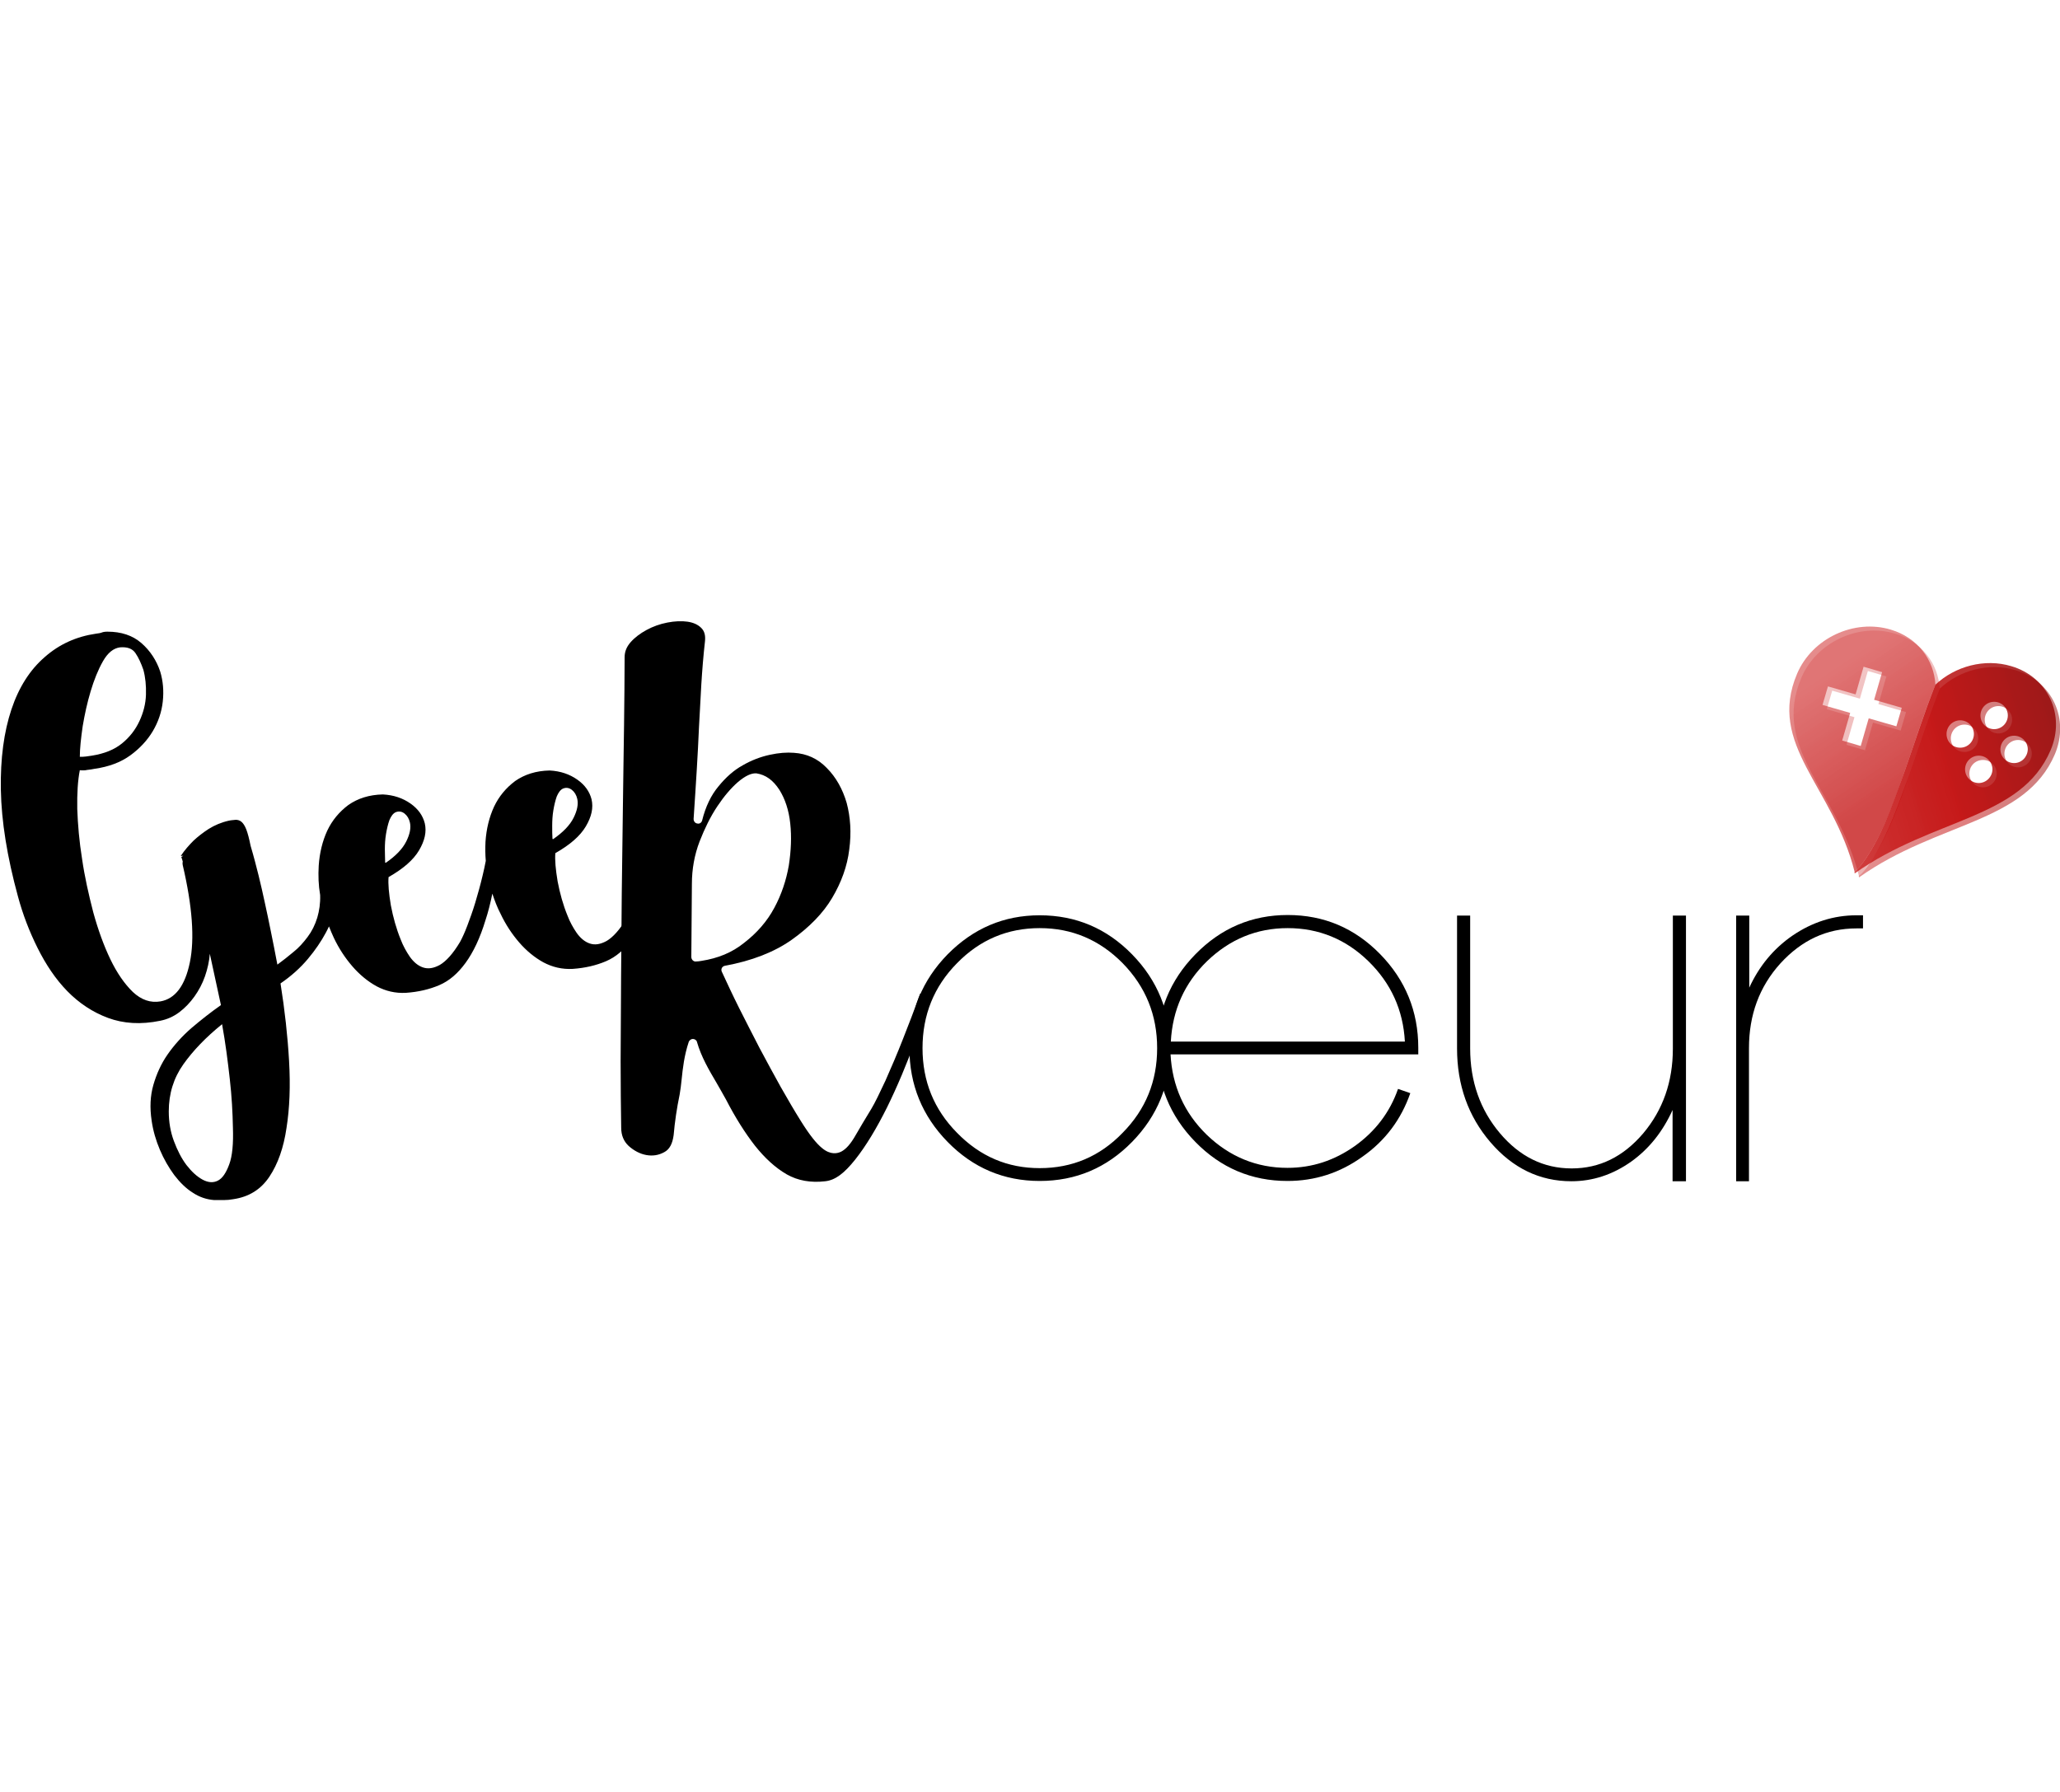
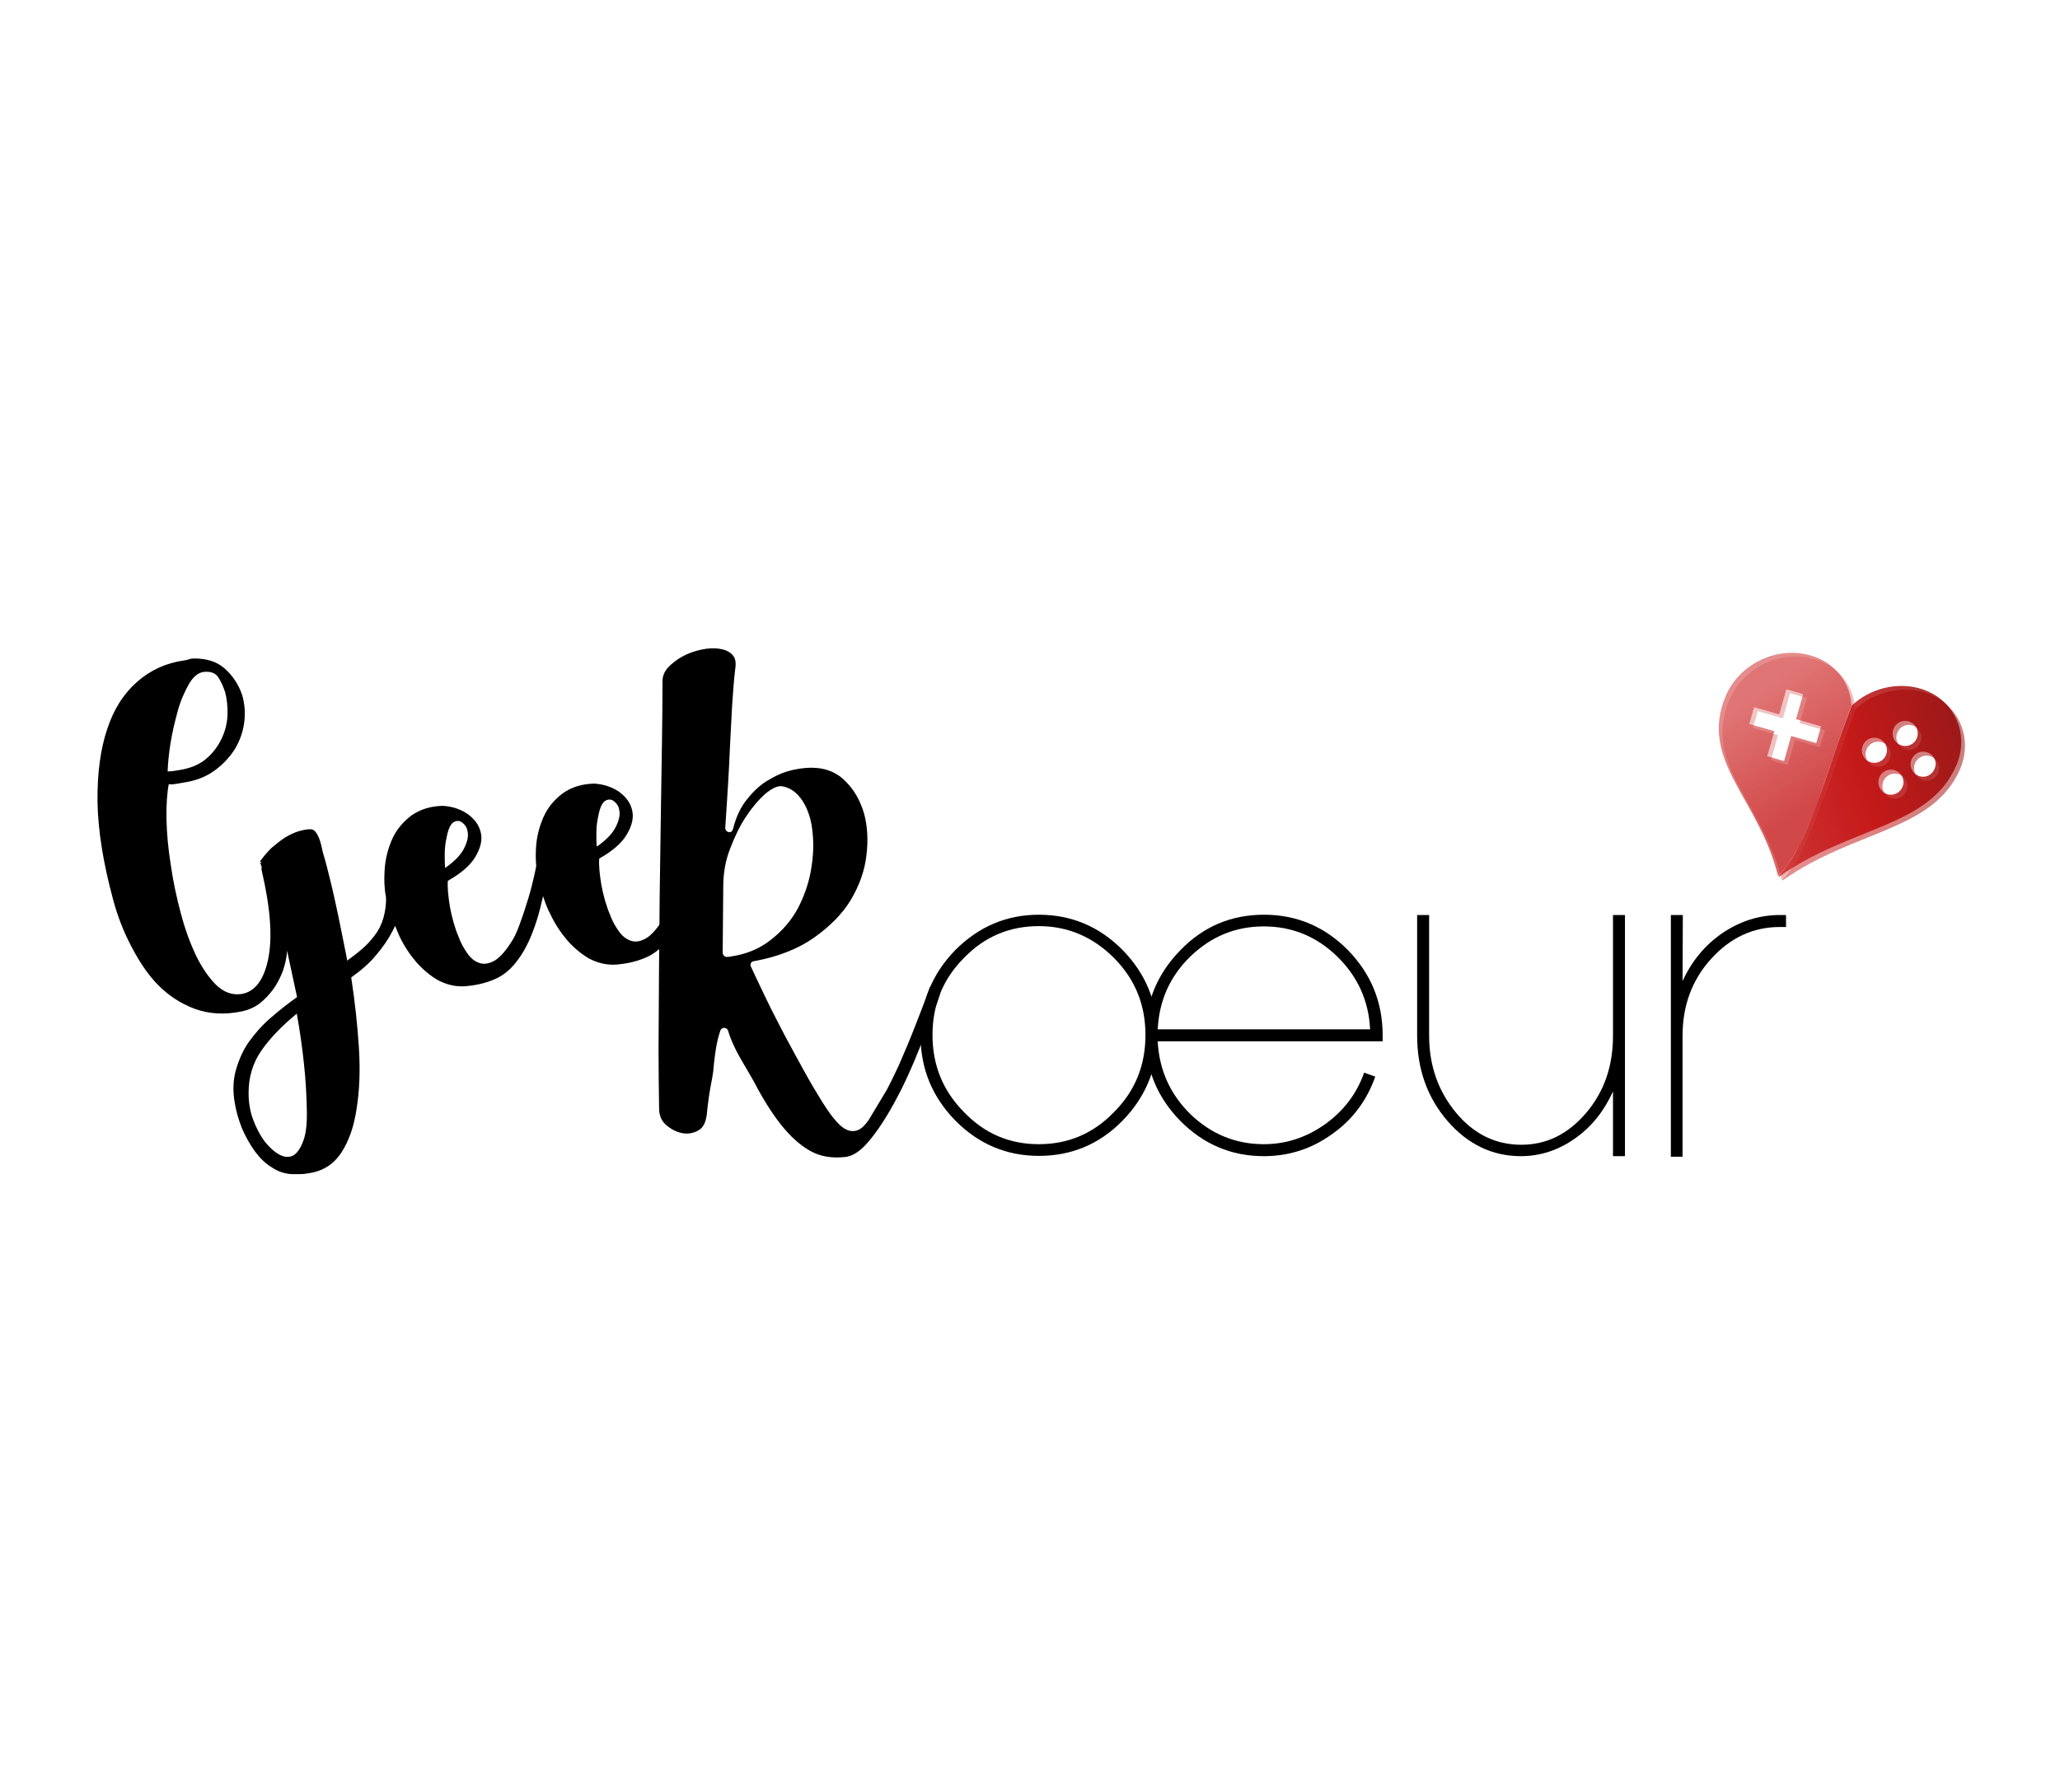
<svg xmlns="http://www.w3.org/2000/svg" version="1.1" id="Calque_1" x="0px" y="0px" viewBox="0 0 722.6 628.4" style="enable-background:new 0 0 722.6 628.4;" xml:space="preserve">
  <style type="text/css">
	.st0{fill:none;}
- 	.st1{opacity:0.3;fill:url(#SVGID_1_);}
- 	.st2{opacity:0.5;fill:url(#SVGID_2_);}
- 	.st3{opacity:0.8;fill:url(#SVGID_3_);}
+ 	.st1{opacity:0.3;fill:url(#SVGID_1_);enable-background:new    ;}
+ 	.st2{opacity:0.5;fill:url(#SVGID_2_);enable-background:new    ;}
+ 	.st3{opacity:0.8;fill:url(#SVGID_3_);enable-background:new    ;}
	.st4{fill:url(#SVGID_4_);}
- 	.st5{opacity:0.6;fill:url(#SVGID_5_);}
- 	.st6{opacity:0.8;fill:url(#SVGID_6_);}
- 	.st7{opacity:0.8;fill:url(#SVGID_7_);}
+ 	.st5{opacity:0.6;fill:url(#SVGID_5_);enable-background:new    ;}
+ 	.st6{opacity:0.8;fill:url(#SVGID_6_);enable-background:new    ;}
+ 	.st7{opacity:0.8;fill:url(#SVGID_7_);enable-background:new    ;}
	.st8{fill:url(#SVGID_8_);}
</style>
  <g>
-     <path d="M364.7,321.1c12.7,0,23.5,4.6,32.4,13.7c8.9,9.1,13.4,20.1,13.4,32.9c0,12.8-4.5,23.8-13.4,32.9   c-8.9,9.1-19.7,13.7-32.4,13.7c-12.6,0-23.4-4.6-32.3-13.7c-8.9-9.1-13.4-20.1-13.4-32.9c0-12.8,4.5-23.8,13.4-32.9   C341.4,325.7,352.1,321.1,364.7,321.1z M364.7,409.8c11.4,0,21.1-4.1,29.1-12.4c8.1-8.2,12.1-18.1,12.1-29.7   c0-11.6-4-21.5-12.1-29.8c-8.1-8.2-17.8-12.3-29.1-12.3c-11.3,0-21,4.1-29,12.3c-8.1,8.2-12.1,18.2-12.1,29.8   c0,11.6,4,21.5,12.1,29.7C343.8,405.7,353.4,409.8,364.7,409.8z M451.7,321c12.7,0,23.5,4.6,32.4,13.7c8.9,9.1,13.4,20.1,13.4,32.9   v2.3h-86.9c0.6,11.1,4.8,20.5,12.7,28.2c8,7.7,17.5,11.6,28.3,11.6c8.7,0,16.5-2.6,23.7-7.7c7.1-5.1,12.2-11.7,15.1-20l4.3,1.5   c-3.2,9.2-8.8,16.7-16.8,22.3c-7.9,5.7-16.7,8.5-26.3,8.5c-12.6,0-23.4-4.6-32.3-13.7c-8.9-9.1-13.4-20.1-13.4-32.9   s4.5-23.8,13.4-32.9C428.3,325.6,439.1,321,451.7,321z M492.8,365.4c-0.6-11.1-4.9-20.5-12.8-28.2c-7.9-7.7-17.4-11.6-28.3-11.6   c-10.9,0-20.3,3.9-28.3,11.6c-7.9,7.7-12.1,17.1-12.7,28.2H492.8z" />
-     <path d="M591.3,414.4h-4.6v-25c-3.4,7.5-8.2,13.6-14.5,18.1c-6.5,4.6-13.5,6.9-21,6.9c-11.1,0-20.6-4.6-28.4-13.7   c-7.8-9.1-11.7-20.1-11.7-32.9v-46.6h4.6v46.6c0,11.6,3.5,21.5,10.4,29.7c6.9,8.2,15.3,12.4,25.2,12.4c9.8,0,18.1-4.1,25.1-12.3   c6.9-8.2,10.4-18.1,10.4-29.7v-46.7h4.6V414.4z" />
-     <path d="M613.5,346.7c3.5-7.7,8.6-13.9,15.3-18.5c6.9-4.7,14.4-7.1,22.4-7.1h2.3v4.6h-2.3c-10.4,0-19.2,4.1-26.7,12.3   c-7.4,8.2-11,18.1-11,29.7v46.7H609v-93.2h4.6V346.7z" />
+     <path d="M364.4,320.9c11.5,0,21.3,4.2,29.4,12.4c8.1,8.3,12.2,18.2,12.2,29.9c0,11.6-4.1,21.6-12.2,29.9   c-8.1,8.3-17.9,12.4-29.4,12.4c-11.4,0-21.2-4.2-29.3-12.4c-8.1-8.3-12.2-18.2-12.2-29.9c0-11.6,4.1-21.6,12.2-29.9   C343.3,325.1,353,320.9,364.4,320.9z M364.4,401.4c10.3,0,19.1-3.7,26.4-11.3c7.4-7.4,11-16.4,11-27s-3.6-19.5-11-27   c-7.4-7.4-16.2-11.2-26.4-11.2c-10.3,0-19.1,3.7-26.3,11.2c-7.4,7.4-11,16.5-11,27c0,10.5,3.6,19.5,11,27   C345.4,397.7,354.1,401.4,364.4,401.4z M443.4,320.9c11.5,0,21.3,4.2,29.4,12.4c8.1,8.3,12.2,18.2,12.2,29.9v2.1h-78.9   c0.5,10.1,4.4,18.6,11.5,25.6c7.3,7,15.9,10.5,25.7,10.5c7.9,0,15-2.4,21.5-7c6.4-4.6,11.1-10.6,13.7-18.1l3.9,1.4   c-2.9,8.3-8,15.2-15.2,20.2c-7.2,5.2-15.2,7.7-23.9,7.7c-11.4,0-21.2-4.2-29.3-12.4c-8.1-8.3-12.2-18.2-12.2-29.9   s4.1-21.6,12.2-29.9C422.1,325,431.9,320.9,443.4,320.9z M480.6,361.1c-0.5-10.1-4.4-18.6-11.6-25.6c-7.2-7-15.8-10.5-25.7-10.5   c-9.9,0-18.4,3.5-25.7,10.5c-7.2,7-11,15.5-11.5,25.6H480.6z" />
+     <path d="M570,405.6h-4.2v-22.7c-3.1,6.8-7.4,12.3-13.2,16.4c-5.9,4.2-12.3,6.3-19.1,6.3c-10.1,0-18.7-4.2-25.8-12.4   c-7.1-8.3-10.6-18.2-10.6-29.9V321h4.2v42.3c0,10.5,3.2,19.5,9.4,27s13.9,11.3,22.9,11.3c8.9,0,16.4-3.7,22.8-11.2   c6.3-7.4,9.4-16.4,9.4-27V321h4.2L570,405.6L570,405.6z" />
+     <path d="M590.2,344.2c3.2-7,7.8-12.6,13.9-16.8c6.3-4.3,13.1-6.4,20.3-6.4h2.1v4.2h-2.1c-9.4,0-17.4,3.7-24.2,11.2   c-6.7,7.4-10,16.4-10,27v42.4h-4.1V321h4.2L590.2,344.2L590.2,344.2z" />
  </g>
  <g>
-     <path class="st0" d="M59.2,389.9c0,3.7,0.6,7.1,1.8,10.4c1.2,3.3,2.6,6.1,4.4,8.4c1.8,2.4,3.6,4.1,5.6,5.1c2,1.1,3.8,1.2,5.4,0.4   c1.6-0.8,3-2.7,4-5.7c1.1-3,1.5-7.3,1.3-13c-0.1-5.2-0.4-10.9-1.1-17c-0.7-6.1-1.5-12.5-2.6-19.2c-5.7,4.6-10.2,9.3-13.6,14.1   C61,378.2,59.3,383.7,59.2,389.9z" />
-     <path class="st0" d="M32.2,265.1c4.4-0.6,7.9-2,10.6-4.3c2.7-2.2,4.7-4.8,6.1-7.8c1.4-3,2.1-6,2.3-9.3c0.1-3.2-0.2-6.1-0.9-8.7   c-0.8-2.4-1.7-4.4-2.8-5.9c-1.1-1.6-2.9-2.2-5.4-2c-2.3,0.3-4.3,2-6,4.9c-1.7,3-3.2,6.4-4.3,10.5c-1.2,4-2.1,8.1-2.8,12.3   c-0.7,4.2-1,7.8-1,10.7c0.8,0,1.5,0,2.1-0.1C30.8,265.3,31.5,265.2,32.2,265.1z" />
-     <path class="st0" d="M142.6,295.2c1.3-2.6,1.7-4.8,1.3-6.6c-0.4-1.5-1-2.5-1.9-3.2c-0.9-0.7-1.9-0.8-3-0.5c-1,0.5-1.7,1.4-2.3,2.8   c-0.6,1.4-1,3.1-1.2,4.9c-0.3,1.8-0.4,3.6-0.4,5.4c0,1.8,0,3.3,0.1,4.5l0.2,0.1C138.8,300.3,141.3,297.8,142.6,295.2z" />
-     <path class="st0" d="M201.2,286.9c1.3-2.6,1.7-4.8,1.3-6.6c-0.4-1.5-1-2.5-1.9-3.2c-0.9-0.7-1.9-0.8-3-0.5c-1,0.5-1.7,1.4-2.3,2.8   c-0.6,1.4-1,3.1-1.2,4.9c-0.3,1.8-0.4,3.6-0.4,5.4c0,1.8,0,3.3,0.1,4.5l0.2,0.1C197.5,292,199.9,289.5,201.2,286.9z" />
-     <path d="M225.2,308.3c-0.9,3-1.9,5.7-2.8,8.1c-0.9,2.4-1.8,4.3-2.5,5.6c-2.5,4.2-4.9,6.8-7.1,8.1c-2.2,1.2-4.1,1.5-5.9,0.9   c-1.8-0.6-3.3-1.9-4.6-3.7c-1.3-1.9-2.4-3.9-3.2-6c-1.6-3.9-2.7-7.9-3.5-12.1c-0.7-4.2-1-7.5-0.8-9.9c5.1-2.9,8.7-6,10.7-9.4   c2-3.4,2.7-6.5,2-9.5c-0.7-2.7-2.3-5-5-6.9c-2.7-1.9-5.9-3-9.7-3.2c-4.8,0.1-8.8,1.4-12.1,3.7c-3.2,2.4-5.7,5.4-7.4,9   c-1.7,3.7-2.7,7.8-3,12.3c-0.1,2.2-0.1,4.4,0.1,6.7c-0.3,1.7-0.7,3.4-1.1,5.1c-0.8,3.4-1.7,6.6-2.6,9.6c-0.9,3-1.9,5.7-2.8,8.1   c-0.9,2.4-1.8,4.3-2.5,5.6c-2.5,4.2-4.9,6.8-7.1,8.1c-2.2,1.2-4.1,1.5-5.9,0.9c-1.8-0.6-3.3-1.9-4.6-3.7c-1.3-1.9-2.4-3.9-3.2-6   c-1.6-3.9-2.7-7.9-3.5-12.1c-0.7-4.2-1-7.5-0.8-9.9c5.1-2.9,8.7-6,10.7-9.4c2-3.4,2.7-6.5,2-9.5c-0.7-2.7-2.3-5-5-6.9   c-2.7-1.9-5.9-3-9.7-3.2c-4.8,0.1-8.8,1.4-12.1,3.7c-3.2,2.4-5.7,5.4-7.4,9c-1.7,3.7-2.7,7.8-3,12.3c-0.2,3.4-0.1,6.8,0.5,10.3   c0.1,2.9-0.3,5.5-1,7.9c-0.8,2.6-1.9,4.8-3.4,6.8c-1.5,2-3.1,3.8-5,5.3c-1.9,1.6-3.7,3-5.6,4.4c-0.8-4.3-1.6-8.2-2.3-11.7   c-0.7-3.5-1.4-6.8-2.1-10c-0.7-3.2-1.4-6.4-2.2-9.6c-0.8-3.2-1.7-6.7-2.8-10.4c-0.5-2.5-1-4.4-1.5-5.7c-0.5-1.3-1.1-2.2-1.7-2.7   c-0.6-0.5-1.3-0.7-2-0.7c-0.7,0.1-1.5,0.1-2.4,0.3c-2.7,0.6-5,1.6-7.1,2.9c-2,1.3-3.8,2.7-5.3,4.1c-1.6,1.6-3.2,3.4-4.5,5.4   l0.9-0.1c-0.4,0.3-0.6,0.4-0.7,0.4c0.2,0.7,0.4,1.3,0.5,1.6c-0.1,0.5-0.1,0.9,0,1.3c3.4,14.5,4.2,25.9,2.5,34.1   c-1.7,8.3-5.2,12.8-10.3,13.7c-3.5,0.6-6.7-0.5-9.7-3.3c-2.9-2.8-5.6-6.7-7.9-11.5c-2.3-4.8-4.3-10.3-6-16.5   c-1.6-6.2-3-12.4-3.9-18.6c-1-6.2-1.5-12.1-1.7-17.6c-0.1-5.5,0.2-10.1,0.9-13.6c0.9,0.1,1.8,0.1,2.6-0.1c0.9-0.1,1.7-0.2,2.6-0.4   c5-0.7,9.2-2.3,12.5-4.7c3.3-2.4,6-5.3,7.9-8.5c1.9-3.2,3.1-6.7,3.5-10.4c0.4-3.7,0.1-7.2-0.9-10.5c-1.3-3.9-3.5-7.3-6.6-10   c-3.1-2.7-7.1-4-11.9-4c-0.9,0-1.5,0.1-2,0.3c-0.5,0.2-1.2,0.3-2,0.4c-6.9,1-12.9,3.7-18,8.2c-5.2,4.5-9.1,10.6-11.7,18.4   c-2.6,7.8-3.9,17.2-3.7,28.2c0.2,11,2.2,23.5,6,37.4c1.7,6.3,4,12.3,6.9,18.1c2.9,5.8,6.3,10.9,10.4,15.1c4.1,4.2,8.9,7.4,14.3,9.4   c5.4,2,11.5,2.4,18.3,1c2.5-0.5,4.7-1.5,6.7-3c2-1.5,3.8-3.4,5.3-5.5c1.5-2.1,2.8-4.5,3.7-7.1c0.9-2.6,1.5-5.3,1.7-7.9l3.9,18   c-3.7,2.6-7.1,5.3-10.4,8.1c-3.2,2.8-6,5.9-8.3,9.2c-2.3,3.3-3.9,6.9-5,10.7c-1.1,3.8-1.3,8-0.6,12.6c0.5,3.5,1.5,6.9,2.9,10.2   c1.4,3.3,3.1,6.2,5,8.8c2,2.6,4.1,4.7,6.5,6.2c2.4,1.6,4.9,2.4,7.5,2.6c1.3,0,2.5,0,3.5,0c1.1,0,2.1-0.1,3.2-0.3   c5.5-0.8,9.7-3.4,12.7-7.9c3-4.5,5-10.2,6-17.1c1.1-6.9,1.4-14.7,0.9-23.5c-0.5-8.7-1.5-17.8-3-27.2c3.8-2.6,7-5.5,9.6-8.6   c2.6-3.1,4.7-6.2,6.3-9.2c0.4-0.8,0.8-1.5,1.1-2.2c0.5,1.3,1.1,2.7,1.7,4c1.8,3.8,4,7.1,6.5,10c2.5,2.9,5.4,5.3,8.5,7   c3.2,1.7,6.6,2.5,10.3,2.3c4.3-0.3,8.2-1.2,11.7-2.7c3.5-1.5,6.5-4.1,9.2-7.8c2.7-3.7,5.1-8.7,7-15c0.9-2.7,1.7-5.8,2.4-9.3   c0.8,2.4,1.7,4.8,2.9,7.1c1.8,3.8,4,7.1,6.5,10c2.5,2.9,5.4,5.3,8.5,7c3.2,1.7,6.6,2.5,10.3,2.3c4.3-0.3,8.2-1.2,11.7-2.7   c3.5-1.5,6.5-4.1,9.2-7.8c2.7-3.7,5.1-8.7,7-15c0.4-1.4,0.9-2.9,1.3-4.5l-2.6-9.9C226.8,302.9,226,305.7,225.2,308.3z M193.7,289.7   c0-1.8,0.1-3.6,0.4-5.4c0.3-1.8,0.7-3.5,1.2-4.9c0.6-1.4,1.3-2.4,2.3-2.8c1.1-0.4,2.1-0.2,3,0.5c0.9,0.7,1.6,1.8,1.9,3.2   c0.4,1.8,0,4-1.3,6.6c-1.3,2.6-3.7,5.1-7.2,7.5l-0.2-0.1C193.7,293,193.7,291.5,193.7,289.7z M135,298c0-1.8,0.1-3.6,0.4-5.4   c0.3-1.8,0.7-3.5,1.2-4.9c0.6-1.4,1.3-2.4,2.3-2.8c1.1-0.4,2.1-0.2,3,0.5c0.9,0.7,1.6,1.8,1.9,3.2c0.4,1.8,0,4-1.3,6.6   c-1.3,2.6-3.7,5.1-7.2,7.5l-0.2-0.1C135.1,301.3,135,299.8,135,298z M29,254.8c0.7-4.2,1.6-8.3,2.8-12.3c1.2-4,2.6-7.5,4.3-10.5   c1.7-3,3.7-4.6,6-4.9c2.5-0.2,4.3,0.4,5.4,2c1.1,1.6,2,3.6,2.8,5.9c0.7,2.6,1,5.5,0.9,8.7c-0.1,3.2-0.9,6.3-2.3,9.3   c-1.4,3-3.4,5.6-6.1,7.8c-2.7,2.2-6.2,3.6-10.6,4.3c-0.7,0.1-1.4,0.2-2.1,0.3c-0.7,0.1-1.4,0.1-2.1,0.1C28,262.6,28.4,259,29,254.8   z M80.6,378.5c0.7,6.1,1,11.8,1.1,17c0.2,5.7-0.2,10.1-1.3,13c-1.1,3-2.4,4.9-4,5.7c-1.6,0.8-3.4,0.7-5.4-0.4   c-2-1.1-3.8-2.8-5.6-5.1c-1.8-2.4-3.2-5.2-4.4-8.4c-1.2-3.2-1.8-6.7-1.8-10.4c0-6.2,1.7-11.7,5.1-16.5c3.4-4.8,7.9-9.5,13.6-14.1   C79.1,365.9,79.9,372.3,80.6,378.5z" />
+     <path class="st0" d="M87.2,383.4c0,3.4,0.5,6.4,1.6,9.4c1.1,3,2.4,5.5,4,7.6c1.6,2.2,3.3,3.7,5.1,4.6c1.8,1,3.4,1.1,4.9,0.4   c1.5-0.7,2.7-2.5,3.6-5.2c1-2.7,1.4-6.6,1.2-11.8c-0.1-4.7-0.4-9.9-1-15.4c-0.6-5.5-1.4-11.3-2.4-17.4c-5.2,4.2-9.3,8.4-12.3,12.8   C88.8,372.8,87.3,377.8,87.2,383.4z" />
+     <path class="st0" d="M62.7,270.1c4-0.5,7.2-1.8,9.6-3.9c2.5-2,4.3-4.4,5.5-7.1c1.3-2.7,1.9-5.4,2.1-8.4c0.1-2.9-0.2-5.5-0.8-7.9   c-0.7-2.2-1.5-4-2.5-5.4c-1-1.5-2.6-2-4.9-1.8c-2.1,0.3-3.9,1.8-5.4,4.4c-1.5,2.7-2.9,5.8-3.9,9.5c-1.1,3.6-1.9,7.4-2.5,11.2   c-0.6,3.8-0.9,7.1-0.9,9.7c0.7,0,1.4,0,1.9-0.1C61.4,270.3,62,270.2,62.7,270.1z" />
+     <path class="st0" d="M162.9,297.4c1.2-2.4,1.5-4.4,1.2-6c-0.4-1.4-0.9-2.3-1.7-2.9c-0.8-0.6-1.7-0.7-2.7-0.5   c-0.9,0.5-1.5,1.3-2.1,2.5c-0.5,1.3-0.9,2.8-1.1,4.4c-0.3,1.6-0.4,3.3-0.4,4.9c0,1.6,0,3,0.1,4.1l0.2,0.1   C159.4,302.1,161.7,299.8,162.9,297.4z" />
+     <path class="st0" d="M216,289.9c1.2-2.4,1.5-4.4,1.2-6c-0.4-1.4-0.9-2.3-1.7-2.9c-0.8-0.6-1.7-0.7-2.7-0.5   c-0.9,0.5-1.5,1.3-2.1,2.5c-0.5,1.3-0.9,2.8-1.1,4.4c-0.3,1.6-0.4,3.3-0.4,4.9c0,1.6,0,3,0.1,4.1l0.2,0.1   C212.7,294.5,214.8,292.3,216,289.9z" />
+     <path d="M237.8,309.3c-0.8,2.7-1.7,5.2-2.5,7.4c-0.8,2.2-1.6,3.9-2.3,5.1c-2.3,3.8-4.4,6.2-6.4,7.4c-2,1.1-3.7,1.4-5.4,0.8   s-3-1.7-4.2-3.4c-1.2-1.7-2.2-3.5-2.9-5.4c-1.5-3.5-2.5-7.2-3.2-11c-0.6-3.8-0.9-6.8-0.7-9c4.6-2.6,7.9-5.4,9.7-8.5   s2.5-5.9,1.8-8.6c-0.6-2.5-2.1-4.5-4.5-6.3c-2.5-1.7-5.4-2.7-8.8-2.9c-4.4,0.1-8,1.3-11,3.4c-2.9,2.2-5.2,4.9-6.7,8.2   c-1.5,3.4-2.5,7.1-2.7,11.2c-0.1,2-0.1,4,0.1,6.1c-0.3,1.5-0.6,3.1-1,4.6c-0.7,3.1-1.5,6-2.4,8.7c-0.8,2.7-1.7,5.2-2.5,7.4   c-0.8,2.2-1.6,3.9-2.3,5.1c-2.3,3.8-4.4,6.2-6.4,7.4c-2,1.1-3.7,1.4-5.4,0.8c-1.6-0.5-3-1.7-4.2-3.4c-1.2-1.7-2.2-3.5-2.9-5.4   c-1.5-3.5-2.5-7.2-3.2-11c-0.6-3.8-0.9-6.8-0.7-9c4.6-2.6,7.9-5.4,9.7-8.5c1.8-3.1,2.5-5.9,1.8-8.6c-0.6-2.5-2.1-4.5-4.5-6.3   c-2.5-1.7-5.4-2.7-8.8-2.9c-4.4,0.1-8,1.3-11,3.4c-2.9,2.2-5.2,4.9-6.7,8.2c-1.5,3.4-2.5,7.1-2.7,11.2c-0.2,3.1-0.1,6.2,0.5,9.3   c0.1,2.6-0.3,5-0.9,7.2c-0.7,2.4-1.7,4.4-3.1,6.2c-1.4,1.8-2.8,3.4-4.5,4.8c-1.7,1.5-3.4,2.7-5.1,4c-0.7-3.9-1.5-7.4-2.1-10.6   s-1.3-6.2-1.9-9.1c-0.6-2.9-1.3-5.8-2-8.7c-0.7-2.9-1.5-6.1-2.5-9.4c-0.5-2.3-0.9-4-1.4-5.2c-0.5-1.2-1-2-1.5-2.5s-1.2-0.6-1.8-0.6   c-0.6,0.1-1.4,0.1-2.2,0.3c-2.5,0.5-4.5,1.5-6.4,2.6c-1.8,1.2-3.4,2.5-4.8,3.7c-1.5,1.5-2.9,3.1-4.1,4.9l0.8-0.1   c-0.4,0.3-0.5,0.4-0.6,0.4c0.2,0.6,0.4,1.2,0.5,1.5c-0.1,0.5-0.1,0.8,0,1.2c3.1,13.2,3.8,23.5,2.3,30.9c-1.5,7.5-4.7,11.6-9.3,12.4   c-3.2,0.5-6.1-0.5-8.8-3c-2.6-2.5-5.1-6.1-7.2-10.4c-2.1-4.4-3.9-9.3-5.4-15c-1.5-5.6-2.7-11.3-3.5-16.9c-0.9-5.6-1.4-11-1.5-16   c-0.1-5,0.2-9.2,0.8-12.3c0.8,0.1,1.6,0.1,2.4-0.1c0.8-0.1,1.5-0.2,2.4-0.4c4.5-0.6,8.3-2.1,11.3-4.3c3-2.2,5.4-4.8,7.2-7.7   c1.7-2.9,2.8-6.1,3.2-9.4c0.4-3.4,0.1-6.5-0.8-9.5c-1.2-3.5-3.2-6.6-6-9.1c-2.8-2.5-6.4-3.6-10.8-3.6c-0.8,0-1.4,0.1-1.8,0.3   c-0.5,0.2-1.1,0.3-1.8,0.4c-6.3,0.9-11.7,3.4-16.3,7.4c-4.7,4.1-8.3,9.6-10.6,16.7c-2.4,7.1-3.5,15.6-3.4,25.6   c0.2,10,2,21.3,5.4,33.9c1.5,5.7,3.6,11.2,6.3,16.4s5.7,9.9,9.4,13.7c3.7,3.8,8.1,6.7,13,8.5s10.4,2.2,16.6,0.9   c2.3-0.5,4.3-1.4,6.1-2.7c1.8-1.4,3.4-3.1,4.8-5s2.5-4.1,3.4-6.4c0.8-2.4,1.4-4.8,1.5-7.2l3.5,16.3c-3.4,2.4-6.4,4.8-9.4,7.4   c-2.9,2.5-5.4,5.4-7.5,8.3c-2.1,3-3.5,6.3-4.5,9.7c-1,3.4-1.2,7.3-0.5,11.4c0.5,3.2,1.4,6.3,2.6,9.3c1.3,3,2.8,5.6,4.5,8   c1.8,2.4,3.7,4.3,5.9,5.6c2.2,1.5,4.4,2.2,6.8,2.4c1.2,0,2.3,0,3.2,0c1,0,1.9-0.1,2.9-0.3c5-0.7,8.8-3.1,11.5-7.2   c2.7-4.1,4.5-9.3,5.4-15.5c1-6.3,1.3-13.3,0.8-21.3c-0.5-7.9-1.4-16.2-2.7-24.7c3.4-2.4,6.4-5,8.7-7.8c2.4-2.8,4.3-5.6,5.7-8.3   c0.4-0.7,0.7-1.4,1-2c0.5,1.2,1,2.5,1.5,3.6c1.6,3.4,3.6,6.4,5.9,9.1c2.3,2.6,4.9,4.8,7.7,6.4c2.9,1.5,6,2.3,9.3,2.1   c3.9-0.3,7.4-1.1,10.6-2.5s5.9-3.7,8.3-7.1c2.5-3.4,4.6-7.9,6.4-13.6c0.8-2.5,1.5-5.3,2.2-8.4c0.7,2.2,1.5,4.4,2.6,6.4   c1.6,3.4,3.6,6.4,5.9,9.1c2.3,2.6,4.9,4.8,7.7,6.4c2.9,1.5,6,2.3,9.3,2.1c3.9-0.3,7.4-1.1,10.6-2.5s5.9-3.7,8.3-7.1   c2.5-3.4,4.6-7.9,6.4-13.6c0.4-1.3,0.8-2.6,1.2-4.1l-2.4-9C239.3,304.4,238.5,307,237.8,309.3z M209.2,292.5c0-1.6,0.1-3.3,0.4-4.9   c0.3-1.6,0.6-3.2,1.1-4.4c0.5-1.3,1.2-2.2,2.1-2.5c1-0.4,1.9-0.2,2.7,0.5c0.8,0.6,1.5,1.6,1.7,2.9c0.4,1.6,0,3.6-1.2,6   s-3.4,4.6-6.5,6.8l-0.2-0.1C209.2,295.4,209.2,294.1,209.2,292.5z M156,300c0-1.6,0.1-3.3,0.4-4.9c0.3-1.6,0.6-3.2,1.1-4.4   c0.5-1.3,1.2-2.2,2.1-2.5c1-0.4,1.9-0.2,2.7,0.5c0.8,0.6,1.5,1.6,1.7,2.9c0.4,1.6,0,3.6-1.2,6c-1.2,2.4-3.4,4.6-6.5,6.8l-0.2-0.1   C156,303,156,301.6,156,300z M59.8,260.8c0.6-3.8,1.5-7.5,2.5-11.2s2.4-6.8,3.9-9.5c1.5-2.7,3.4-4.2,5.4-4.4   c2.3-0.2,3.9,0.4,4.9,1.8c1,1.5,1.8,3.3,2.5,5.4c0.6,2.4,0.9,5,0.8,7.9c-0.1,2.9-0.8,5.7-2.1,8.4s-3.1,5.1-5.5,7.1   s-5.6,3.3-9.6,3.9c-0.6,0.1-1.3,0.2-1.9,0.3s-1.3,0.1-1.9,0.1C58.9,267.9,59.2,264.6,59.8,260.8z M106.6,373   c0.6,5.5,0.9,10.7,1,15.4c0.2,5.2-0.2,9.2-1.2,11.8c-1,2.7-2.2,4.4-3.6,5.2c-1.5,0.7-3.1,0.6-4.9-0.4s-3.4-2.5-5.1-4.6   c-1.6-2.2-2.9-4.7-4-7.6s-1.6-6.1-1.6-9.4c0-5.6,1.5-10.6,4.6-15c3.1-4.4,7.2-8.6,12.3-12.8C105.2,361.6,106,367.4,106.6,373z" />
    <g>
-       <path d="M324.7,349.1c-0.5-0.2-1-0.2-1.6,0c-0.3,0.1-0.4,1.9-0.7,2.5c-0.5,2.4,1.5-6.4-0.1-1.8c-1.6,4.6-3.6,9.7-5.6,14.8    c-2,5.1-4.1,10-6.1,14.5c-2.1,4.5-3.7,7.8-4.9,9.8c-2.2,3.6-4.1,6.8-5.6,9.4c-1.7,3-3.3,4.8-5,5.7c-1.4,0.7-3.8,1.2-6.7-1.2    c-2-1.6-4.4-4.6-7.4-9.4c-2.2-3.5-4.6-7.6-7.1-12c-2.5-4.5-5-9.1-7.5-13.8c-2.4-4.7-4.8-9.3-7.1-13.9c-2.3-4.6-4.3-8.9-6.1-12.8    c-0.2-0.4-0.2-0.9,0-1.3c0.2-0.4,0.6-0.7,1.1-0.8c9.4-1.7,17.3-4.8,23.4-9.1c6.2-4.4,11-9.3,14.2-14.7c3.2-5.4,5.3-11.1,6-17    c0.8-5.9,0.4-11.4-0.9-16.3c-1.4-4.8-3.7-9-7-12.3c-3.2-3.3-7-5-11.5-5.3c-2.5-0.2-5.3,0-8.5,0.7c-3.2,0.7-6.4,1.9-9.5,3.7    c-3.1,1.7-5.9,4.2-8.5,7.4c-2.6,3.1-4.5,7.1-5.7,11.9c-0.2,0.8-0.9,1.3-1.7,1.1c-0.8-0.1-1.3-0.8-1.3-1.6    c0.4-6.2,0.8-11.9,1.1-17.1c0.3-5.2,0.6-10.3,0.8-15.3l0.8-14.7c0.3-4.9,0.7-10,1.3-15.3c0.2-2-0.2-3.5-1.3-4.6    c-1.2-1.2-2.8-1.9-4.8-2.2c-2.1-0.3-4.5-0.2-7.1,0.3c-2.6,0.5-5.1,1.4-7.3,2.6c-2.2,1.2-4.1,2.6-5.6,4.3c-1.4,1.6-2.1,3.3-2.1,5.3    c0,7-0.1,15.1-0.2,23.9c-0.1,9-0.3,18.4-0.4,28.4l-0.4,30.6c-0.1,6.9-0.4,51.5-0.4,58.8c0,8.7,0.1,16.6,0.2,23.3    c0,2.7,0.9,4.8,2.6,6.4c1.9,1.7,4,2.8,6.2,3.2c2.2,0.4,4.3,0.1,6.3-1c1.9-1,2.9-3,3.3-6c0.4-4.6,1.1-9.4,2.1-14.2    c0.3-1.6,0.5-3.4,0.7-5.3c0.4-3.9,0.9-8.4,2.5-13.2c0.2-0.5,0.7-0.9,1.2-1c0.1,0,0.2,0,0.3,0c0.7,0,1.3,0.5,1.4,1.1    c1.5,5.2,4.2,9.8,6.8,14.2c1.2,2.1,2.3,4,3.4,6c3.2,6.2,6.6,11.6,10.1,16.1c3.5,4.4,7.2,7.8,11.2,10.1c3.9,2.2,8.4,3,13.5,2.4    c3.6-0.4,6.7-2.9,10.4-7.5c3.9-4.9,7.6-11.1,11.2-18.3c3.6-7.3,7-15.4,10.1-23.9c3.1-8.6,2.8-6.2,5.1-13.5    c0.1-0.5-0.1-0.9-0.3-1.1C325.8,349.6,325.3,349.3,324.7,349.1z M246,337.1c-0.6,0.1-1.2,0.2-1.8,0.2c-0.4,0.1-0.9-0.1-1.2-0.4    s-0.5-0.7-0.5-1.2l0.2-25.6c0-5.2,0.9-10.2,2.7-14.9c1.8-4.6,3.8-8.7,6.2-12.3c2.4-3.6,4.8-6.4,7.2-8.5c2.7-2.3,4.8-3.2,6.5-3.1    c3.3,0.5,5.9,2.4,8.1,5.8c2,3.2,3.3,7.1,3.8,11.8c0.5,4.6,0.3,9.5-0.5,14.7c-0.9,5.2-2.6,10.3-5.1,14.9    c-2.5,4.7-6.1,8.8-10.5,12.2C256.8,334.2,251.8,336.2,246,337.1z" />
+       <path d="M328.1,346.4c-0.5-0.2-0.9-0.2-1.5,0c-0.3,0.1-0.4,1.7-0.6,2.3c-0.5,2.2,1.4-5.8-0.1-1.6s-3.3,8.8-5.1,13.4    c-1.8,4.6-3.7,9.1-5.5,13.2c-1.9,4.1-3.4,7.1-4.4,8.9c-2,3.3-3.7,6.2-5.1,8.5c-1.5,2.7-3,4.4-4.5,5.2c-1.3,0.6-3.4,1.1-6.1-1.1    c-1.8-1.5-4-4.2-6.7-8.5c-2-3.2-4.2-6.9-6.4-10.9c-2.3-4.1-4.5-8.3-6.8-12.5c-2.2-4.3-4.4-8.4-6.4-12.6s-3.9-8.1-5.5-11.6    c-0.2-0.4-0.2-0.8,0-1.2s0.5-0.6,1-0.7c8.5-1.5,15.7-4.4,21.2-8.3c5.6-4,10-8.4,12.9-13.3c2.9-4.9,4.8-10.1,5.4-15.4    c0.7-5.4,0.4-10.3-0.8-14.8c-1.3-4.4-3.4-8.2-6.4-11.2c-2.9-3-6.4-4.5-10.4-4.8c-2.3-0.2-4.8,0-7.7,0.6c-2.9,0.6-5.8,1.7-8.6,3.4    c-2.8,1.5-5.4,3.8-7.7,6.7c-2.4,2.8-4.1,6.4-5.2,10.8c-0.2,0.7-0.8,1.2-1.5,1c-0.7-0.1-1.2-0.7-1.2-1.5c0.4-5.6,0.7-10.8,1-15.5    c0.3-4.7,0.5-9.3,0.7-13.9l0.7-13.3c0.3-4.4,0.6-9.1,1.2-13.9c0.2-1.8-0.2-3.2-1.2-4.2c-1.1-1.1-2.5-1.7-4.4-2    c-1.9-0.3-4.1-0.2-6.4,0.3c-2.4,0.5-4.6,1.3-6.6,2.4c-2,1.1-3.7,2.4-5.1,3.9c-1.3,1.5-1.9,3-1.9,4.8c0,6.4-0.1,13.7-0.2,21.7    c-0.1,8.2-0.3,16.7-0.4,25.8l-0.4,27.8c-0.1,6.3-0.4,46.7-0.4,53.4c0,7.9,0.1,15.1,0.2,21.1c0,2.5,0.8,4.4,2.4,5.8    c1.7,1.5,3.6,2.5,5.6,2.9c2,0.4,3.9,0.1,5.7-0.9c1.7-0.9,2.6-2.7,3-5.4c0.4-4.2,1-8.5,1.9-12.9c0.3-1.5,0.5-3.1,0.6-4.8    c0.4-3.5,0.8-7.6,2.3-12c0.2-0.5,0.6-0.8,1.1-0.9c0.1,0,0.2,0,0.3,0c0.6,0,1.2,0.5,1.3,1c1.4,4.7,3.8,8.9,6.2,12.9    c1.1,1.9,2.1,3.6,3.1,5.4c2.9,5.6,6,10.5,9.2,14.6c3.2,4,6.5,7.1,10.2,9.2c3.5,2,7.6,2.7,12.3,2.2c3.3-0.4,6.1-2.6,9.4-6.8    c3.5-4.4,6.9-10.1,10.2-16.6c3.3-6.6,6.4-14,9.2-21.7c2.8-7.8,2.5-5.6,4.6-12.3c0.1-0.5-0.1-0.8-0.3-1    C329.1,346.8,328.6,346.5,328.1,346.4z M256.7,335.5c-0.5,0.1-1.1,0.2-1.6,0.2c-0.4,0.1-0.8-0.1-1.1-0.4c-0.3-0.3-0.5-0.6-0.5-1.1    l0.2-23.2c0-4.7,0.8-9.3,2.5-13.5c1.6-4.2,3.4-7.9,5.6-11.2c2.2-3.3,4.4-5.8,6.5-7.7c2.5-2.1,4.4-2.9,5.9-2.8    c3,0.5,5.4,2.2,7.4,5.3c1.8,2.9,3,6.4,3.4,10.7c0.5,4.2,0.3,8.6-0.5,13.3c-0.8,4.7-2.4,9.3-4.6,13.5c-2.3,4.3-5.5,8-9.5,11.1    C266.5,332.8,261.9,334.7,256.7,335.5z" />
    </g>
  </g>
  <g>
-     <linearGradient id="SVGID_1_" gradientUnits="userSpaceOnUse" x1="577.177" y1="171.002" x2="647.787" y2="220.444" gradientTransform="matrix(0.9603 0.2902 -0.3939 0.9223 148.799 -95.1559)">
+     <linearGradient id="SVGID_1_" gradientUnits="userSpaceOnUse" x1="477.281" y1="341.037" x2="541.357" y2="296.17" gradientTransform="matrix(0.9603 0.2902 0.3939 -0.9223 17.7661 414.3091)">
      <stop offset="0.122" style="stop-color:#D43F3F" />
      <stop offset="0.702" style="stop-color:#BF0000" />
    </linearGradient>
-     <path class="st1" d="M657.1,300.9c5.7-9.1,9.1-19.4,12.7-29.5c3.8-10.8,6.3-19.1,10.6-29.8c-0.5-8.8-6.3-16.5-15.6-19.3   c-12.9-3.9-27.6,3-32.9,15.4c-10.7,25.1,12.7,39.6,20.2,69.7c0,0,0,0,0,0c0,0,0,0,0,0C653.9,305.5,655.6,303.2,657.1,300.9z    M647.7,261.3l2.8-9.7l-9.7-2.8l1.9-6.5l9.7,2.8l2.8-9.7l6.5,1.9l-2.8,9.7l9.7,2.8l-1.9,6.5l-9.7-2.8l-2.8,9.7L647.7,261.3z" />
-     <linearGradient id="SVGID_2_" gradientUnits="userSpaceOnUse" x1="559.651" y1="252.883" x2="667.272" y2="168.655" gradientTransform="matrix(0.9603 0.2902 -0.3939 0.9223 148.799 -95.1559)">
+     <path class="st1" d="M629.7,302.6c5.2-8.3,8.3-17.6,11.5-26.8c3.4-9.8,5.7-17.3,9.6-27c-0.5-8-5.7-15-14.2-17.5   c-11.7-3.5-25,2.7-29.9,14c-9.7,22.8,11.5,35.9,18.3,63.3l0,0l0,0C626.8,306.8,628.4,304.7,629.7,302.6z M621.2,266.7l2.5-8.8   l-8.8-2.5l1.7-5.9l8.8,2.5l2.5-8.8l5.9,1.7l-2.5,8.8l8.8,2.5l-1.7,5.9l-8.8-2.5l-2.5,8.8L621.2,266.7z" />
+     <linearGradient id="SVGID_2_" gradientUnits="userSpaceOnUse" x1="461.298" y1="266.656" x2="558.961" y2="343.091" gradientTransform="matrix(0.9603 0.2902 0.3939 -0.9223 17.7661 414.3091)">
      <stop offset="0.122" style="stop-color:#D43F3F" />
      <stop offset="0.702" style="stop-color:#BF0000" />
      <stop offset="0.995" style="stop-color:#930000" />
    </linearGradient>
-     <path class="st2" d="M707,235.1c-9.3-2.8-19.7,0-26.6,6.5c0,0,0,0,0,0c0,0,0,0,0,0c-4.2,10.6-6.8,19-10.6,29.8   c-3.6,10.1-7,20.4-12.7,29.5c-1.4,2.3-3.1,4.6-5.1,6.5c0,0.1,0.1,0.3,0.1,0.4c27.6-19.6,58.3-18.9,68.7-43.2   C726,252.2,719.9,239,707,235.1z M684.3,259c0-2.6,2.1-4.8,4.8-4.8c2.6,0,4.8,2.1,4.8,4.8c0,2.6-2.1,4.8-4.8,4.8   C686.4,263.8,684.3,261.7,684.3,259z M695.6,276.2c-2.6,0-4.8-2.1-4.8-4.8s2.1-4.8,4.8-4.8c2.6,0,4.8,2.1,4.8,4.8   S698.2,276.2,695.6,276.2z M696.2,252.5c0-2.6,2.1-4.8,4.8-4.8c2.6,0,4.8,2.1,4.8,4.8c0,2.6-2.1,4.8-4.8,4.8   C698.3,257.3,696.2,255.1,696.2,252.5z M707.9,269.2c-2.6,0-4.8-2.1-4.8-4.8c0-2.6,2.1-4.8,4.8-4.8c2.6,0,4.8,2.1,4.8,4.8   C712.7,267,710.6,269.2,707.9,269.2z" />
-     <linearGradient id="SVGID_3_" gradientUnits="userSpaceOnUse" x1="576.25" y1="172.326" x2="646.86" y2="221.768" gradientTransform="matrix(0.9603 0.2902 -0.3939 0.9223 148.799 -95.1559)">
+     <path class="st2" d="M675,242.9c-8.4-2.5-17.9,0-24.1,5.9l0,0l0,0c-3.8,9.6-6.2,17.2-9.6,27c-3.3,9.2-6.4,18.5-11.5,26.8   c-1.3,2.1-2.8,4.2-4.6,5.9c0,0.1,0.1,0.3,0.1,0.4c25-17.8,52.9-17.2,62.3-39.2C692.3,258.4,686.7,246.4,675,242.9z M654.4,264.6   c0-2.4,1.9-4.4,4.4-4.4c2.4,0,4.4,1.9,4.4,4.4c0,2.4-1.9,4.4-4.4,4.4C656.3,269,654.4,267,654.4,264.6z M664.7,280.2   c-2.4,0-4.4-1.9-4.4-4.4c0-2.5,1.9-4.4,4.4-4.4c2.4,0,4.4,1.9,4.4,4.4C669,278.3,667,280.2,664.7,280.2z M665.2,258.7   c0-2.4,1.9-4.4,4.4-4.4c2.4,0,4.4,1.9,4.4,4.4c0,2.4-1.9,4.4-4.4,4.4C667.1,263.1,665.2,261.1,665.2,258.7z M675.8,273.9   c-2.4,0-4.4-1.9-4.4-4.4c0-2.4,1.9-4.4,4.4-4.4c2.4,0,4.4,1.9,4.4,4.4C680.2,271.9,678.3,273.9,675.8,273.9z" />
+     <linearGradient id="SVGID_3_" gradientUnits="userSpaceOnUse" x1="476.39" y1="339.793" x2="540.467" y2="294.926" gradientTransform="matrix(0.9603 0.2902 0.3939 -0.9223 17.7661 414.3091)">
      <stop offset="0.122" style="stop-color:#D43F3F" />
      <stop offset="0.702" style="stop-color:#BF0000" />
    </linearGradient>
-     <path class="st3" d="M669.8,271.5c3.8-10.8,6.3-19.2,10.6-29.8c0,0,0,0,0,0C676.1,252.3,673.6,260.7,669.8,271.5   c-3.5,10.1-7,20.4-12.7,29.4c-1.4,2.3-3.1,4.6-5.1,6.5c0,0,0,0,0,0c2-1.9,3.7-4.2,5.1-6.5C662.7,291.9,666.2,281.6,669.8,271.5z" />
-     <linearGradient id="SVGID_4_" gradientUnits="userSpaceOnUse" x1="560.338" y1="253.761" x2="667.959" y2="169.533" gradientTransform="matrix(0.9603 0.2902 -0.3939 0.9223 148.799 -95.1559)">
+     <path class="st3" d="M641.3,275.9c3.4-9.8,5.7-17.4,9.6-27l0,0C647,258.5,644.7,266.1,641.3,275.9c-3.2,9.2-6.4,18.5-11.5,26.7   c-1.3,2.1-2.8,4.2-4.6,5.9l0,0c1.8-1.7,3.4-3.8,4.6-5.9C634.8,294.5,638,285.1,641.3,275.9z" />
+     <linearGradient id="SVGID_4_" gradientUnits="userSpaceOnUse" x1="461.936" y1="265.841" x2="559.6" y2="342.276" gradientTransform="matrix(0.9603 0.2902 0.3939 -0.9223 17.7661 414.3091)">
      <stop offset="0.122" style="stop-color:#D43F3F" />
      <stop offset="0.702" style="stop-color:#BF0000" />
      <stop offset="0.995" style="stop-color:#930000" />
    </linearGradient>
-     <path class="st4" d="M669.8,271.5c3.8-10.8,6.3-19.2,10.6-29.8c0,0,0,0,0,0C676.1,252.3,673.6,260.7,669.8,271.5   c-3.5,10.1-7,20.4-12.7,29.4c-1.4,2.3-3.1,4.6-5.1,6.5c0,0,0,0,0,0c2-1.9,3.7-4.2,5.1-6.5C662.7,291.9,666.2,281.6,669.8,271.5z" />
+     <path class="st4" d="M641.3,275.9c3.4-9.8,5.7-17.4,9.6-27l0,0C647,258.5,644.7,266.1,641.3,275.9c-3.2,9.2-6.4,18.5-11.5,26.7   c-1.3,2.1-2.8,4.2-4.6,5.9l0,0c1.8-1.7,3.4-3.8,4.6-5.9C634.8,294.5,638,285.1,641.3,275.9z" />
  </g>
  <g>
-     <linearGradient id="SVGID_5_" gradientUnits="userSpaceOnUse" x1="575.236" y1="170.014" x2="645.846" y2="219.456" gradientTransform="matrix(0.9603 0.2902 -0.3939 0.9223 148.799 -95.1559)">
+     <linearGradient id="SVGID_5_" gradientUnits="userSpaceOnUse" x1="475.525" y1="341.862" x2="539.601" y2="296.995" gradientTransform="matrix(0.9603 0.2902 0.3939 -0.9223 17.7661 414.3091)">
      <stop offset="0.122" style="stop-color:#D43F3F" />
      <stop offset="0.702" style="stop-color:#BF0000" />
    </linearGradient>
-     <path class="st5" d="M655.6,299.5c5.7-9.1,9.1-19.4,12.7-29.5c3.8-10.8,6.3-19.1,10.6-29.8c-0.5-8.8-6.3-16.5-15.6-19.3   c-12.9-3.9-27.6,3-32.9,15.4c-10.7,25.1,12.7,39.6,20.2,69.7c0,0,0,0,0,0c0,0,0,0,0,0C652.5,304,654.2,301.8,655.6,299.5z    M646.2,259.8l2.8-9.7l-9.7-2.8l1.9-6.5l9.7,2.8l2.8-9.7l6.5,1.9l-2.8,9.7l9.7,2.8l-1.9,6.5l-9.7-2.8l-2.8,9.7L646.2,259.8z" />
-     <linearGradient id="SVGID_6_" gradientUnits="userSpaceOnUse" x1="557.71" y1="251.895" x2="665.331" y2="167.667" gradientTransform="matrix(0.9603 0.2902 -0.3939 0.9223 148.799 -95.1559)">
+     <path class="st5" d="M628.4,301.3c5.2-8.3,8.3-17.6,11.5-26.8c3.4-9.8,5.7-17.3,9.6-27c-0.5-8-5.7-15-14.2-17.5   c-11.7-3.5-25,2.7-29.9,14c-9.7,22.8,11.5,35.9,18.3,63.3l0,0l0,0C625.6,305.4,627.1,303.4,628.4,301.3z M619.9,265.3l2.5-8.8   l-8.8-2.5l1.7-5.9l8.8,2.5l2.5-8.8l5.9,1.7l-2.5,8.8l8.8,2.5l-1.7,5.9l-8.8-2.5l-2.5,8.8L619.9,265.3z" />
+     <linearGradient id="SVGID_6_" gradientUnits="userSpaceOnUse" x1="459.573" y1="267.506" x2="557.237" y2="343.941" gradientTransform="matrix(0.9603 0.2902 0.3939 -0.9223 17.7661 414.3091)">
      <stop offset="0.122" style="stop-color:#D43F3F" />
      <stop offset="0.702" style="stop-color:#BF0000" />
      <stop offset="0.995" style="stop-color:#930000" />
    </linearGradient>
-     <path class="st6" d="M705.5,233.7c-9.3-2.8-19.7,0-26.6,6.5c0,0,0,0,0,0c0,0,0,0,0,0c-4.2,10.6-6.8,19-10.6,29.8   c-3.6,10.1-7,20.4-12.7,29.5c-1.4,2.3-3.1,4.6-5.1,6.5c0,0.1,0.1,0.3,0.1,0.4c27.6-19.6,58.3-18.9,68.7-43.2   C724.6,250.8,718.4,237.5,705.5,233.7z M682.8,257.5c0-2.6,2.1-4.8,4.8-4.8c2.6,0,4.8,2.1,4.8,4.8c0,2.6-2.1,4.8-4.8,4.8   C684.9,262.3,682.8,260.2,682.8,257.5z M694.1,274.7c-2.6,0-4.8-2.1-4.8-4.8c0-2.6,2.1-4.8,4.8-4.8c2.6,0,4.8,2.1,4.8,4.8   C698.9,272.5,696.7,274.7,694.1,274.7z M694.7,251c0-2.6,2.1-4.8,4.8-4.8c2.6,0,4.8,2.1,4.8,4.8c0,2.6-2.1,4.8-4.8,4.8   C696.9,255.8,694.7,253.7,694.7,251z M706.5,267.7c-2.6,0-4.8-2.1-4.8-4.8c0-2.6,2.1-4.8,4.8-4.8c2.6,0,4.8,2.1,4.8,4.8   C711.2,265.6,709.1,267.7,706.5,267.7z" />
-     <linearGradient id="SVGID_7_" gradientUnits="userSpaceOnUse" x1="574.309" y1="171.338" x2="644.919" y2="220.78" gradientTransform="matrix(0.9603 0.2902 -0.3939 0.9223 148.799 -95.1559)">
+     <path class="st6" d="M673.7,241.6c-8.4-2.5-17.9,0-24.1,5.9l0,0l0,0c-3.8,9.6-6.2,17.2-9.6,27c-3.3,9.2-6.4,18.5-11.5,26.8   c-1.3,2.1-2.8,4.2-4.6,5.9c0,0.1,0.1,0.3,0.1,0.4c25-17.8,52.9-17.2,62.3-39.2C691,257.2,685.4,245.1,673.7,241.6z M653.1,263.2   c0-2.4,1.9-4.4,4.4-4.4c2.4,0,4.4,1.9,4.4,4.4c0,2.4-1.9,4.4-4.4,4.4S653.1,265.7,653.1,263.2z M663.3,278.8   c-2.4,0-4.4-1.9-4.4-4.4c0-2.4,1.9-4.4,4.4-4.4c2.4,0,4.4,1.9,4.4,4.4C667.7,276.8,665.7,278.8,663.3,278.8z M663.9,257.3   c0-2.4,1.9-4.4,4.4-4.4c2.4,0,4.4,1.9,4.4,4.4c0,2.4-1.9,4.4-4.4,4.4C665.9,261.7,663.9,259.8,663.9,257.3z M674.6,272.5   c-2.4,0-4.4-1.9-4.4-4.4c0-2.4,1.9-4.4,4.4-4.4c2.4,0,4.4,1.9,4.4,4.4C678.8,270.6,676.9,272.5,674.6,272.5z" />
+     <linearGradient id="SVGID_7_" gradientUnits="userSpaceOnUse" x1="474.626" y1="340.686" x2="538.703" y2="295.82" gradientTransform="matrix(0.9603 0.2902 0.3939 -0.9223 17.7661 414.3091)">
      <stop offset="0.122" style="stop-color:#D43F3F" />
      <stop offset="0.702" style="stop-color:#BF0000" />
    </linearGradient>
-     <path class="st7" d="M668.3,270c3.8-10.8,6.3-19.2,10.6-29.8c0,0,0,0,0,0C674.6,250.8,672.1,259.2,668.3,270   c-3.5,10.1-7,20.4-12.7,29.4c-1.4,2.3-3.1,4.6-5.1,6.5c0,0,0,0,0,0c2-1.9,3.7-4.2,5.1-6.5C661.3,290.4,664.7,280.1,668.3,270z" />
-     <linearGradient id="SVGID_8_" gradientUnits="userSpaceOnUse" x1="558.396" y1="252.773" x2="666.018" y2="168.544" gradientTransform="matrix(0.9603 0.2902 -0.3939 0.9223 148.799 -95.1559)">
+     <path class="st7" d="M639.9,274.6c3.4-9.8,5.7-17.4,9.6-27l0,0C645.6,257.2,643.4,264.8,639.9,274.6c-3.2,9.2-6.4,18.5-11.5,26.7   c-1.3,2.1-2.8,4.2-4.6,5.9l0,0c1.8-1.7,3.4-3.8,4.6-5.9C633.6,293.1,636.6,283.7,639.9,274.6z" />
+     <linearGradient id="SVGID_8_" gradientUnits="userSpaceOnUse" x1="460.156" y1="266.762" x2="557.819" y2="343.197" gradientTransform="matrix(0.9603 0.2902 0.3939 -0.9223 17.7661 414.3091)">
      <stop offset="0.122" style="stop-color:#D43F3F" />
      <stop offset="0.702" style="stop-color:#BF0000" />
      <stop offset="0.995" style="stop-color:#930000" />
    </linearGradient>
-     <path class="st8" d="M668.3,270c3.8-10.8,6.3-19.2,10.6-29.8c0,0,0,0,0,0C674.6,250.8,672.1,259.2,668.3,270   c-3.5,10.1-7,20.4-12.7,29.4c-1.4,2.3-3.1,4.6-5.1,6.5c0,0,0,0,0,0c2-1.9,3.7-4.2,5.1-6.5C661.3,290.4,664.7,280.1,668.3,270z" />
+     <path class="st8" d="M639.9,274.6c3.4-9.8,5.7-17.4,9.6-27l0,0C645.6,257.2,643.4,264.8,639.9,274.6c-3.2,9.2-6.4,18.5-11.5,26.7   c-1.3,2.1-2.8,4.2-4.6,5.9l0,0c1.8-1.7,3.4-3.8,4.6-5.9C633.6,293.1,636.6,283.7,639.9,274.6z" />
  </g>
</svg>
